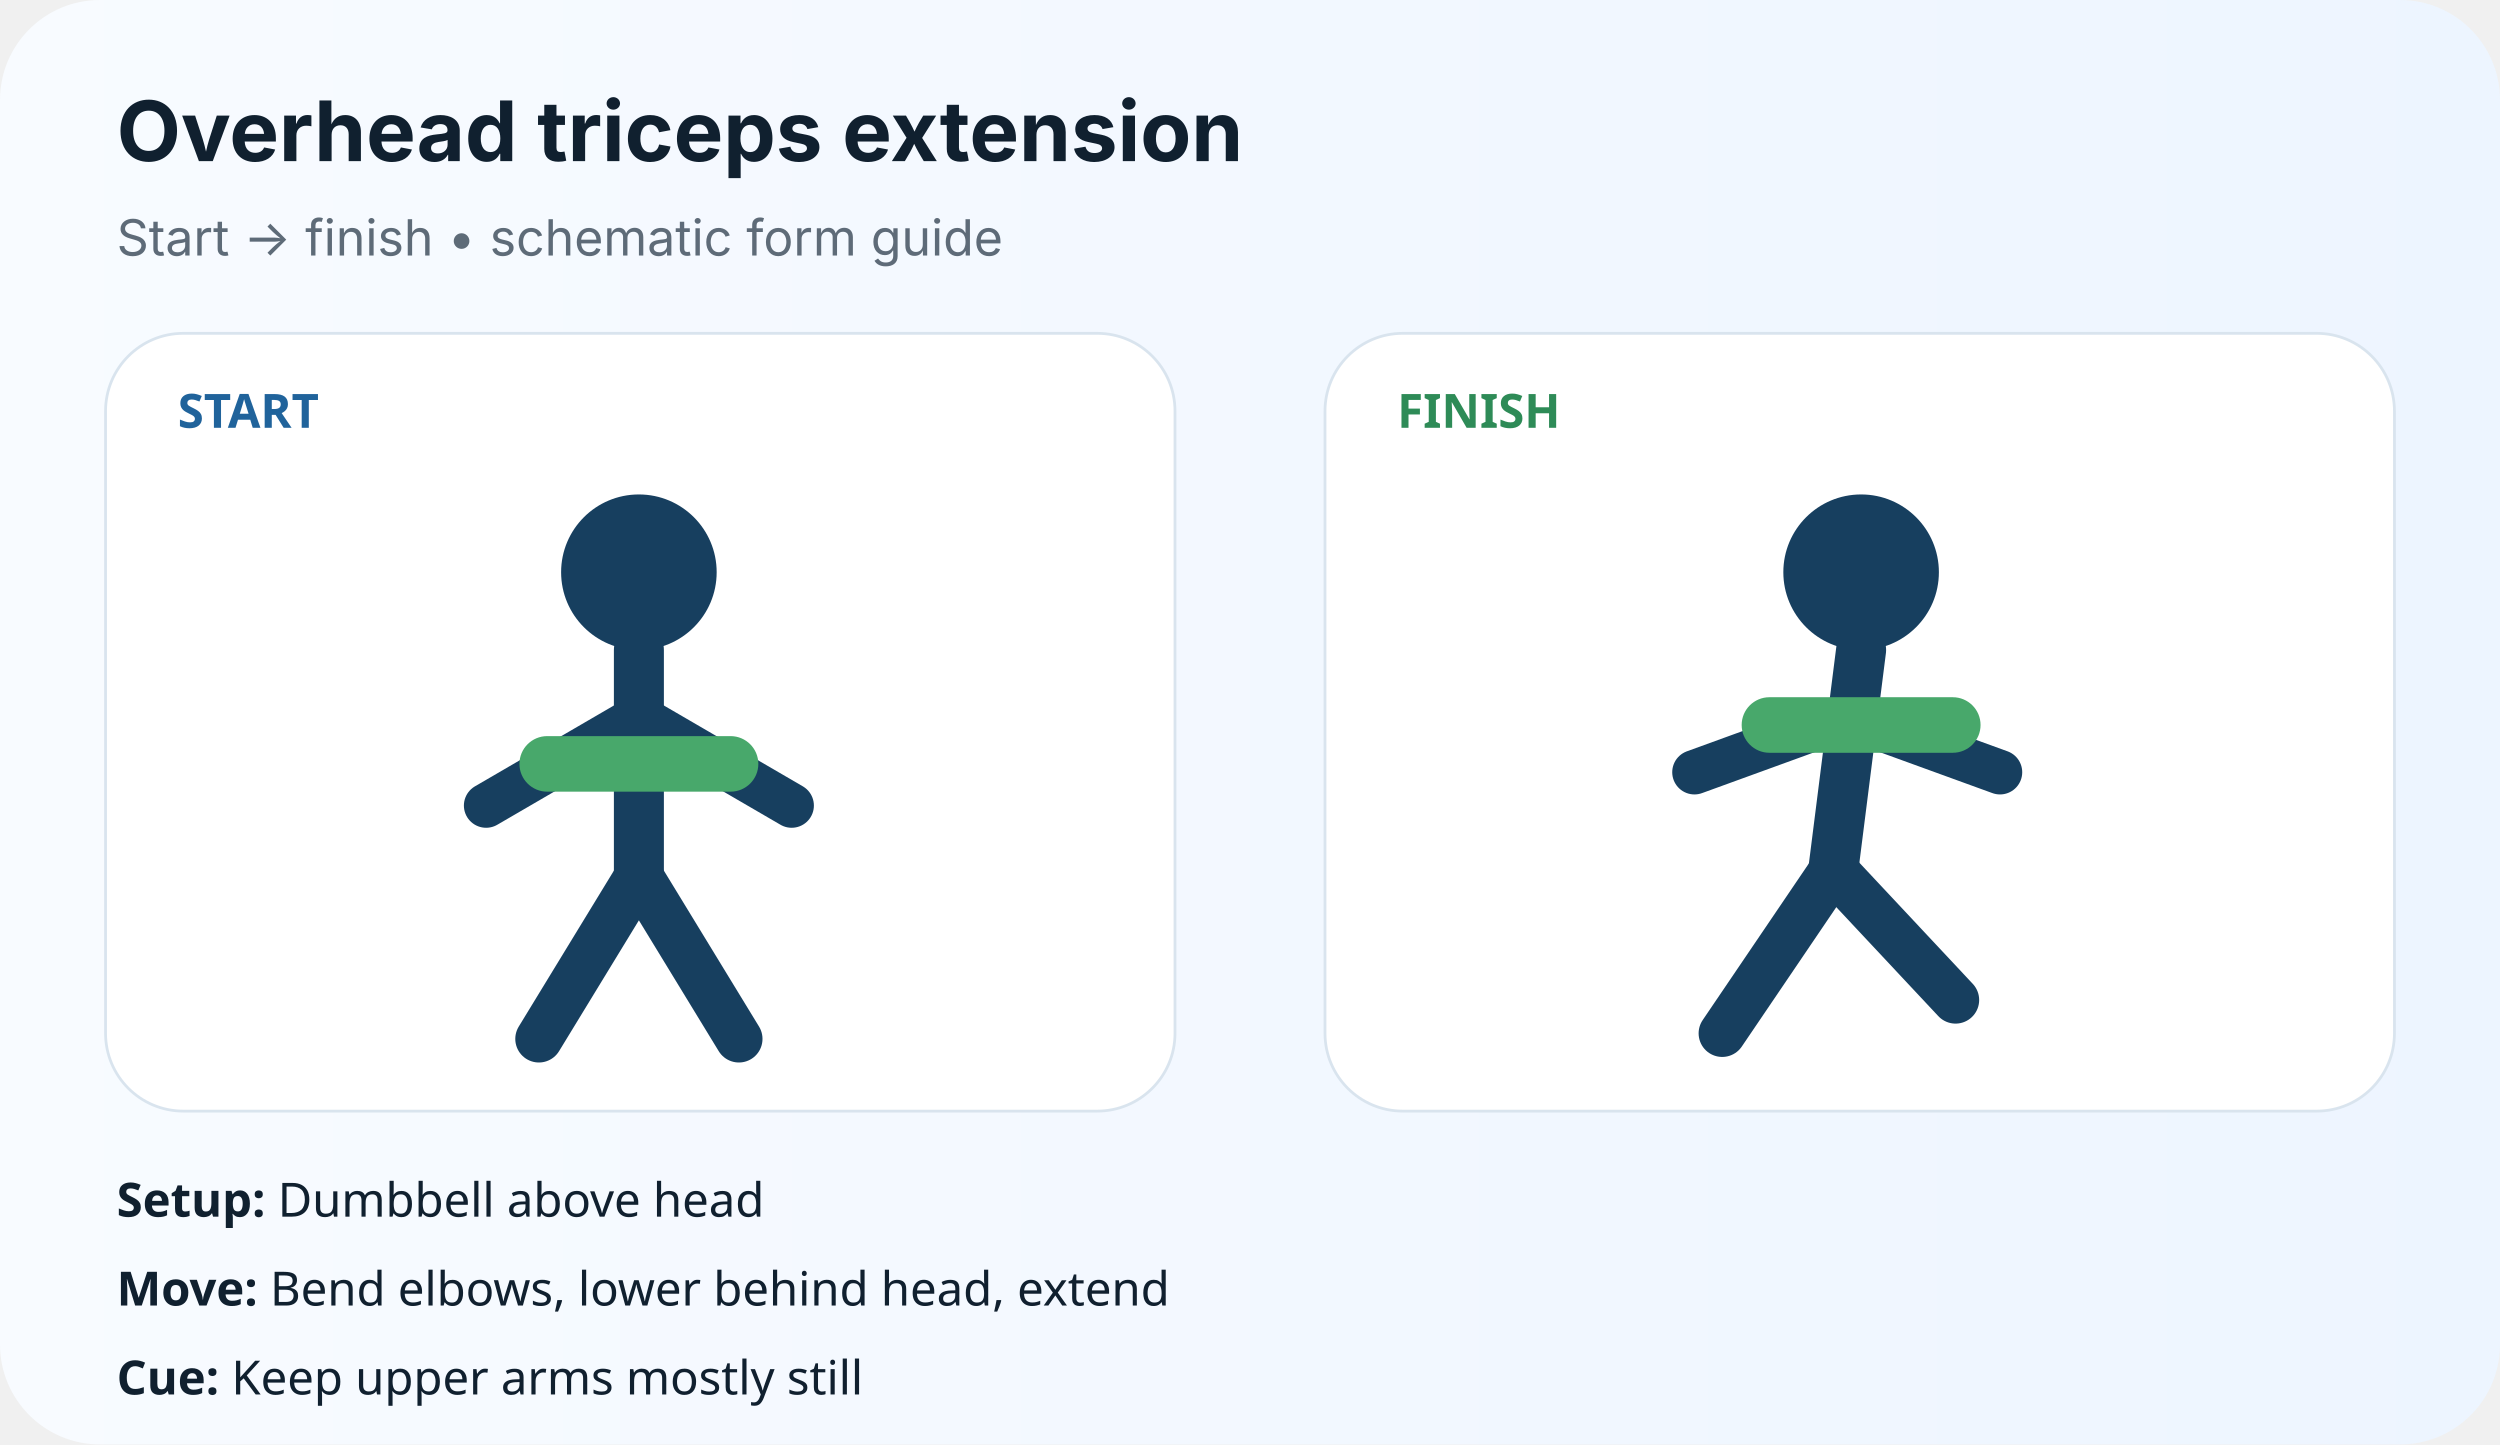
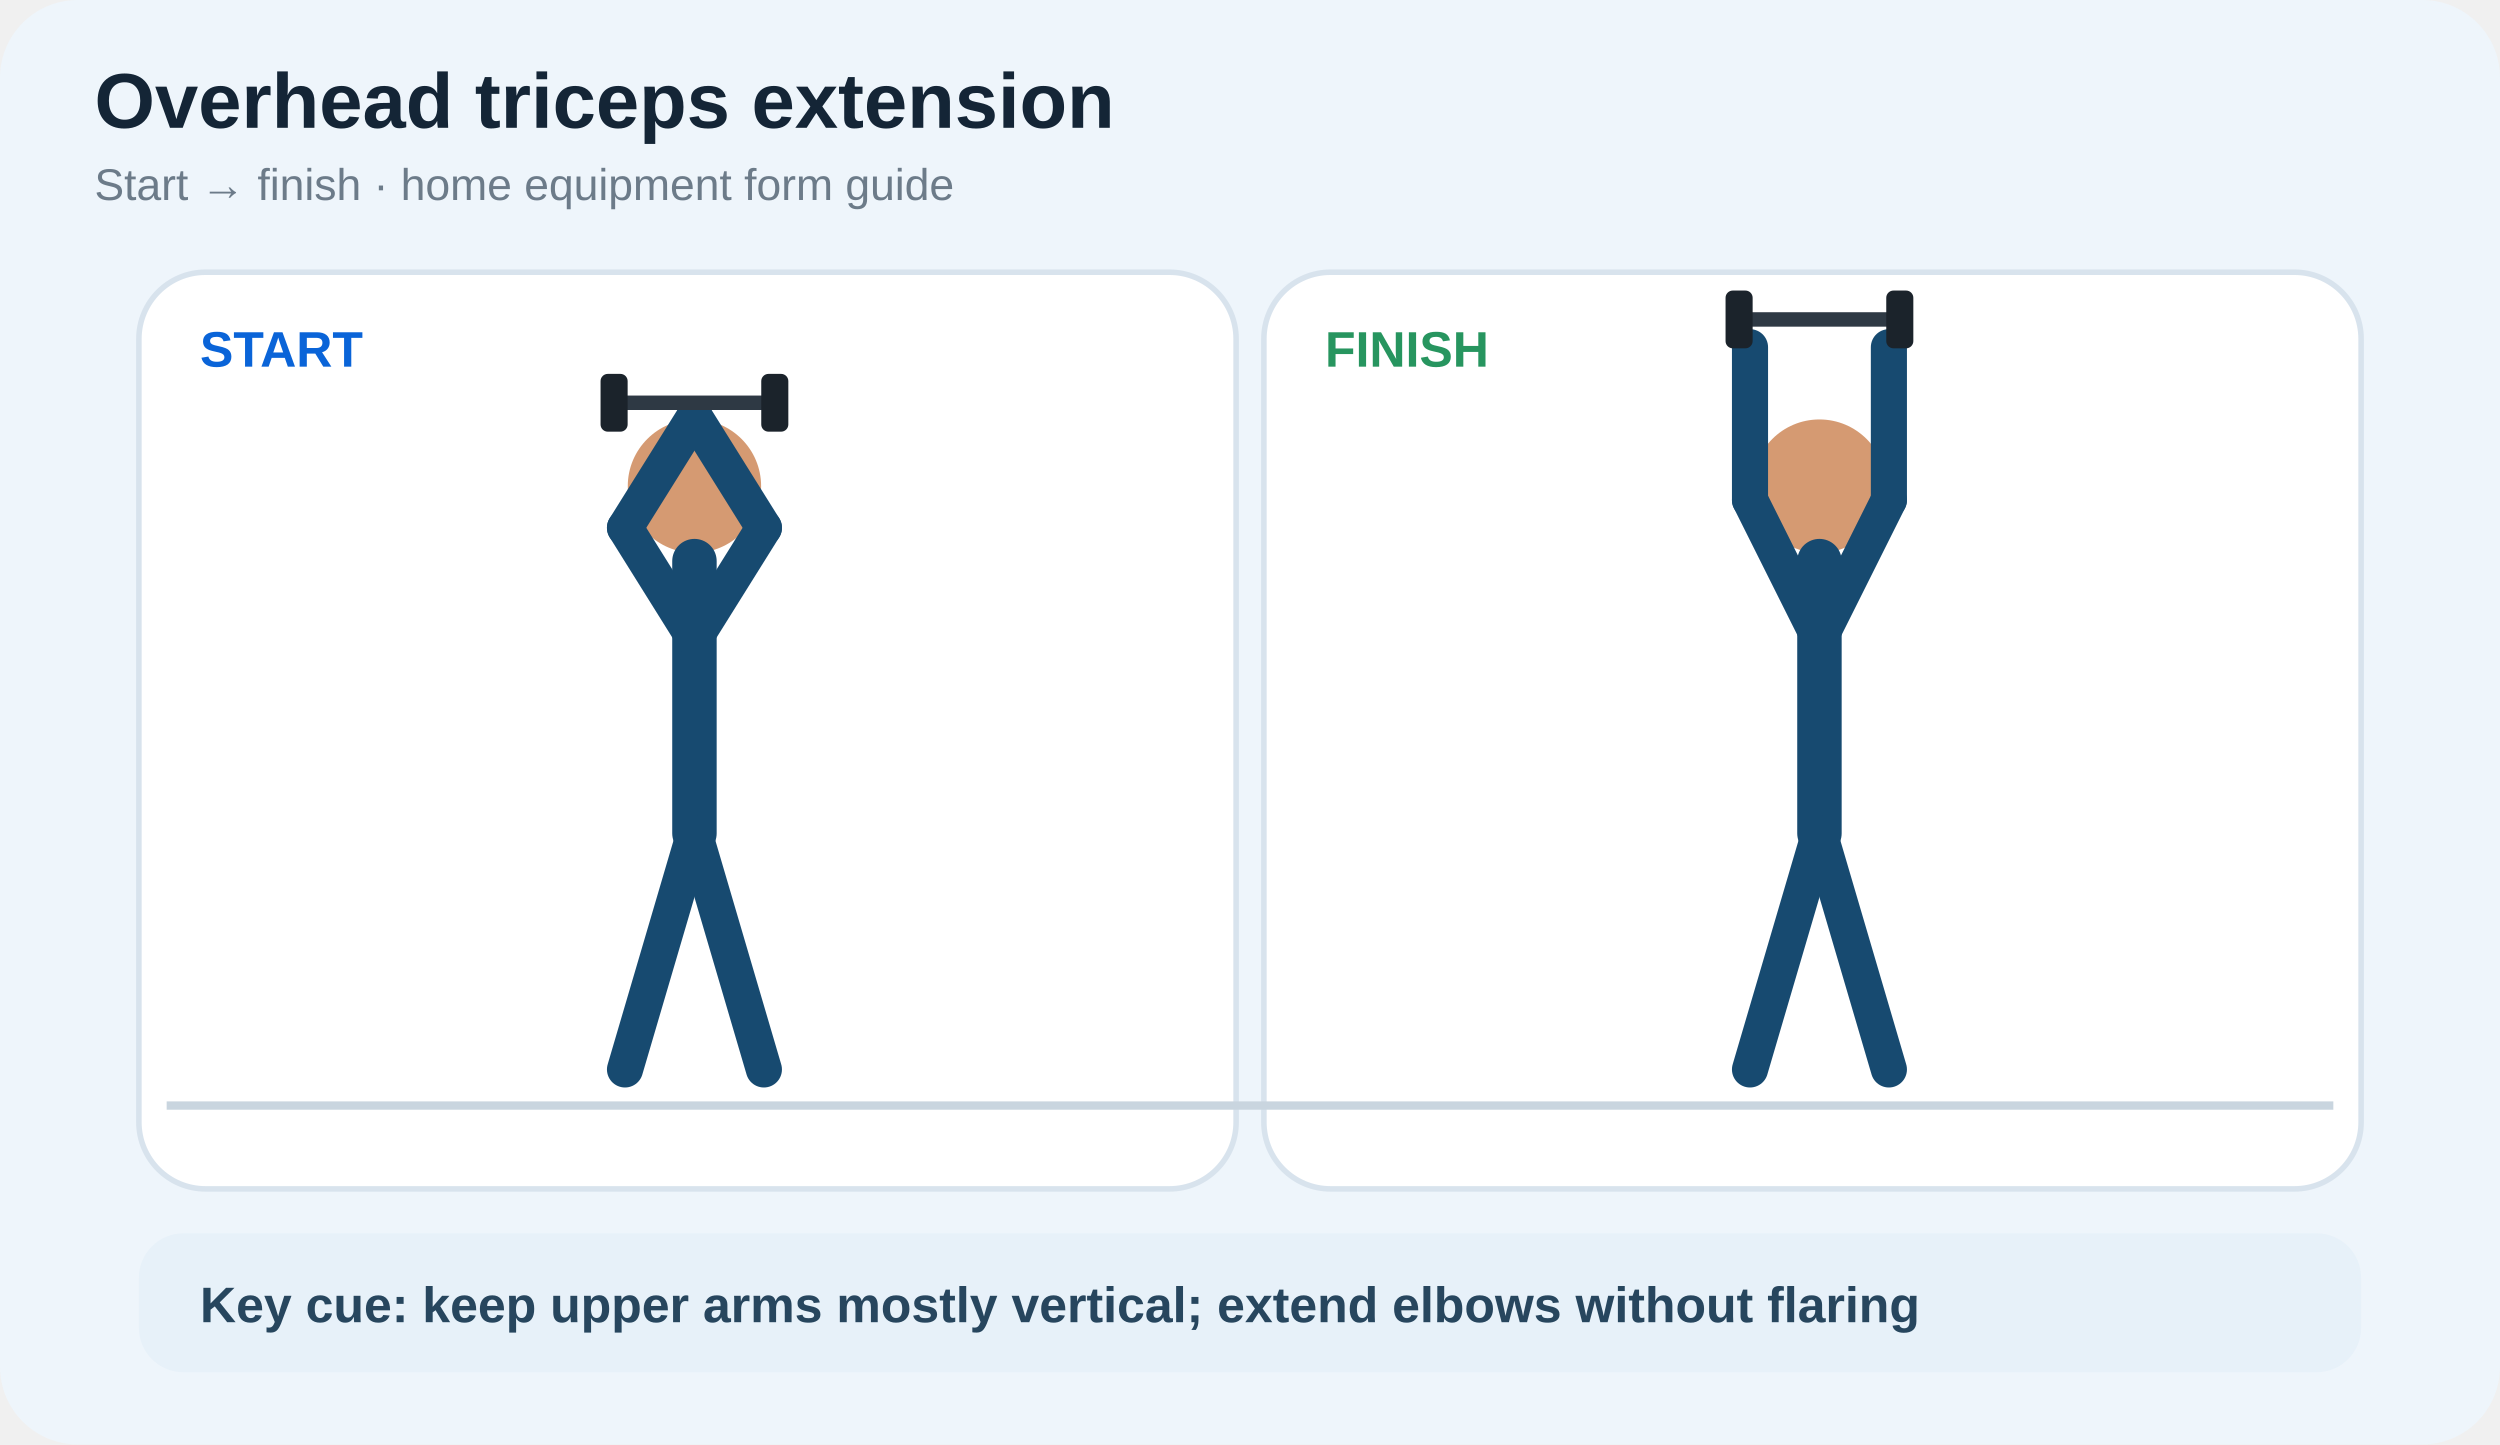
<svg xmlns="http://www.w3.org/2000/svg" width="900" height="520" viewBox="0 0 900 520">
-   <defs>
-     <linearGradient id="bg" x1="0" x2="1">
-       <stop stop-color="#f8fbff" />
-       <stop offset="1" stop-color="#edf5ff" />
-     </linearGradient>
-   </defs>
-   <rect width="900" height="520" rx="36" fill="url(#bg)" />
-   <text x="42" y="58" font-family="-apple-system,BlinkMacSystemFont,Segoe UI,sans-serif" font-size="30" font-weight="700" fill="#10202f">Overhead triceps extension</text>
-   <text x="42" y="92" font-family="-apple-system,BlinkMacSystemFont,Segoe UI,sans-serif" font-size="18" fill="#5e6b78">Start → finish • schematic form guide</text>
-   <rect x="38" y="120" width="385" height="280" rx="28" fill="#fff" stroke="#d9e4ee" />
-   <rect x="477" y="120" width="385" height="280" rx="28" fill="#fff" stroke="#d9e4ee" />
-   <text x="64" y="154" font-family="sans-serif" font-size="17" font-weight="700" fill="#20639b">START</text>
-   <text x="503" y="154" font-family="sans-serif" font-size="17" font-weight="700" fill="#2e8b57">FINISH</text>
-   <circle cx="230" cy="206" r="28" fill="#173f5f" />
-   <line x1="230" y1="234" x2="230" y2="315" stroke="#173f5f" stroke-width="18" stroke-linecap="round" />
-   <line x1="230" y1="258" x2="175" y2="290" stroke="#173f5f" stroke-width="16" stroke-linecap="round" />
-   <line x1="230" y1="258" x2="285" y2="290" stroke="#173f5f" stroke-width="16" stroke-linecap="round" />
-   <line x1="230" y1="315" x2="194" y2="374" stroke="#173f5f" stroke-width="17" stroke-linecap="round" />
-   <line x1="230" y1="315" x2="266" y2="374" stroke="#173f5f" stroke-width="17" stroke-linecap="round" />
-   <rect x="187" y="265" width="86" height="20" rx="10" fill="#48a86b" />
-   <circle cx="670" cy="206" r="28" fill="#173f5f" />
-   <line x1="670" y1="234" x2="660" y2="313" stroke="#173f5f" stroke-width="18" stroke-linecap="round" />
-   <line x1="665" y1="258" x2="610" y2="278" stroke="#173f5f" stroke-width="16" stroke-linecap="round" />
-   <line x1="665" y1="258" x2="720" y2="278" stroke="#173f5f" stroke-width="16" stroke-linecap="round" />
-   <line x1="660" y1="313" x2="620" y2="372" stroke="#173f5f" stroke-width="17" stroke-linecap="round" />
-   <line x1="660" y1="313" x2="704" y2="360" stroke="#173f5f" stroke-width="17" stroke-linecap="round" />
-   <rect x="627" y="251" width="86" height="20" rx="10" fill="#48a86b" />
-   <text x="42" y="438" font-family="sans-serif" font-size="17" fill="#10202f">
-     <tspan font-weight="700">Setup:</tspan> Dumbbell above head</text>
-   <text x="42" y="470" font-family="sans-serif" font-size="17" fill="#10202f">
-     <tspan font-weight="700">Move:</tspan> Bend elbows, lower behind head, extend</text>
-   <text x="42" y="502" font-family="sans-serif" font-size="17" fill="#10202f">
-     <tspan font-weight="700">Cue:</tspan> Keep upper arms mostly still</text>
+   <rect width="900" height="520" rx="28" fill="#eef5fb" />
+   <text x="34" y="46" font-family="Arial" font-size="28" font-weight="700" fill="#142536">Overhead triceps extension</text>
+   <text x="34" y="72" font-family="Arial" font-size="16" fill="#6c7b89">Start → finish · home equipment form guide</text>
+   <rect x="50" y="98" width="395" height="330" rx="24" fill="#fff" stroke="#d8e3ed" stroke-width="2" />
+   <text x="72" y="132" font-family="Arial" font-size="18" font-weight="700" fill="#0a64d8">START</text>
+   <rect x="455" y="98" width="395" height="330" rx="24" fill="#fff" stroke="#d8e3ed" stroke-width="2" />
+   <text x="477" y="132" font-family="Arial" font-size="18" font-weight="700" fill="#27955f">FINISH</text>
+   <line x1="60" y1="398" x2="840" y2="398" stroke="#c9d5df" stroke-width="3" />
+   <circle cx="250" cy="175" r="24" fill="#d59a72" />
+   <line x1="250" y1="202" x2="250" y2="300" stroke="#174a70" stroke-width="16" stroke-linecap="round" />
+   <line x1="250" y1="230" x2="225" y2="190" stroke="#174a70" stroke-width="13" stroke-linecap="round" />
+   <line x1="225" y1="190" x2="250" y2="150" stroke="#174a70" stroke-width="13" stroke-linecap="round" />
+   <line x1="250" y1="230" x2="275" y2="190" stroke="#174a70" stroke-width="13" stroke-linecap="round" />
+   <line x1="275" y1="190" x2="250" y2="150" stroke="#174a70" stroke-width="13" stroke-linecap="round" />
+   <line x1="250" y1="300" x2="225" y2="385" stroke="#174a70" stroke-width="13" stroke-linecap="round" />
+   <line x1="250" y1="300" x2="275" y2="385" stroke="#174a70" stroke-width="13" stroke-linecap="round" />
+   <g transform="translate(250 145) rotate(0) scale(0.65)">
+     <line x1="-38" y1="0" x2="38" y2="0" stroke="#2e3944" stroke-width="8" />
+     <rect x="-52" y="-16" width="15" height="32" rx="4" fill="#1b232b" />
+     <rect x="37" y="-16" width="15" height="32" rx="4" fill="#1b232b" />
+   </g>
+   <circle cx="655" cy="175" r="24" fill="#d59a72" />
+   <line x1="655" y1="202" x2="655" y2="300" stroke="#174a70" stroke-width="16" stroke-linecap="round" />
+   <line x1="655" y1="230" x2="630" y2="180" stroke="#174a70" stroke-width="13" stroke-linecap="round" />
+   <line x1="630" y1="180" x2="630" y2="125" stroke="#174a70" stroke-width="13" stroke-linecap="round" />
+   <line x1="655" y1="230" x2="680" y2="180" stroke="#174a70" stroke-width="13" stroke-linecap="round" />
+   <line x1="680" y1="180" x2="680" y2="125" stroke="#174a70" stroke-width="13" stroke-linecap="round" />
+   <line x1="655" y1="300" x2="630" y2="385" stroke="#174a70" stroke-width="13" stroke-linecap="round" />
+   <line x1="655" y1="300" x2="680" y2="385" stroke="#174a70" stroke-width="13" stroke-linecap="round" />
+   <g transform="translate(655 115) rotate(0) scale(0.65)">
+     <line x1="-38" y1="0" x2="38" y2="0" stroke="#2e3944" stroke-width="8" />
+     <rect x="-52" y="-16" width="15" height="32" rx="4" fill="#1b232b" />
+     <rect x="37" y="-16" width="15" height="32" rx="4" fill="#1b232b" />
+   </g>
+   <rect x="50" y="444" width="800" height="50" rx="16" fill="#e7f1f9" />
+   <text x="72" y="476" font-family="Arial" font-size="18" font-weight="600" fill="#27465e">Key cue: keep upper arms mostly vertical; extend elbows without flaring</text>
</svg>
